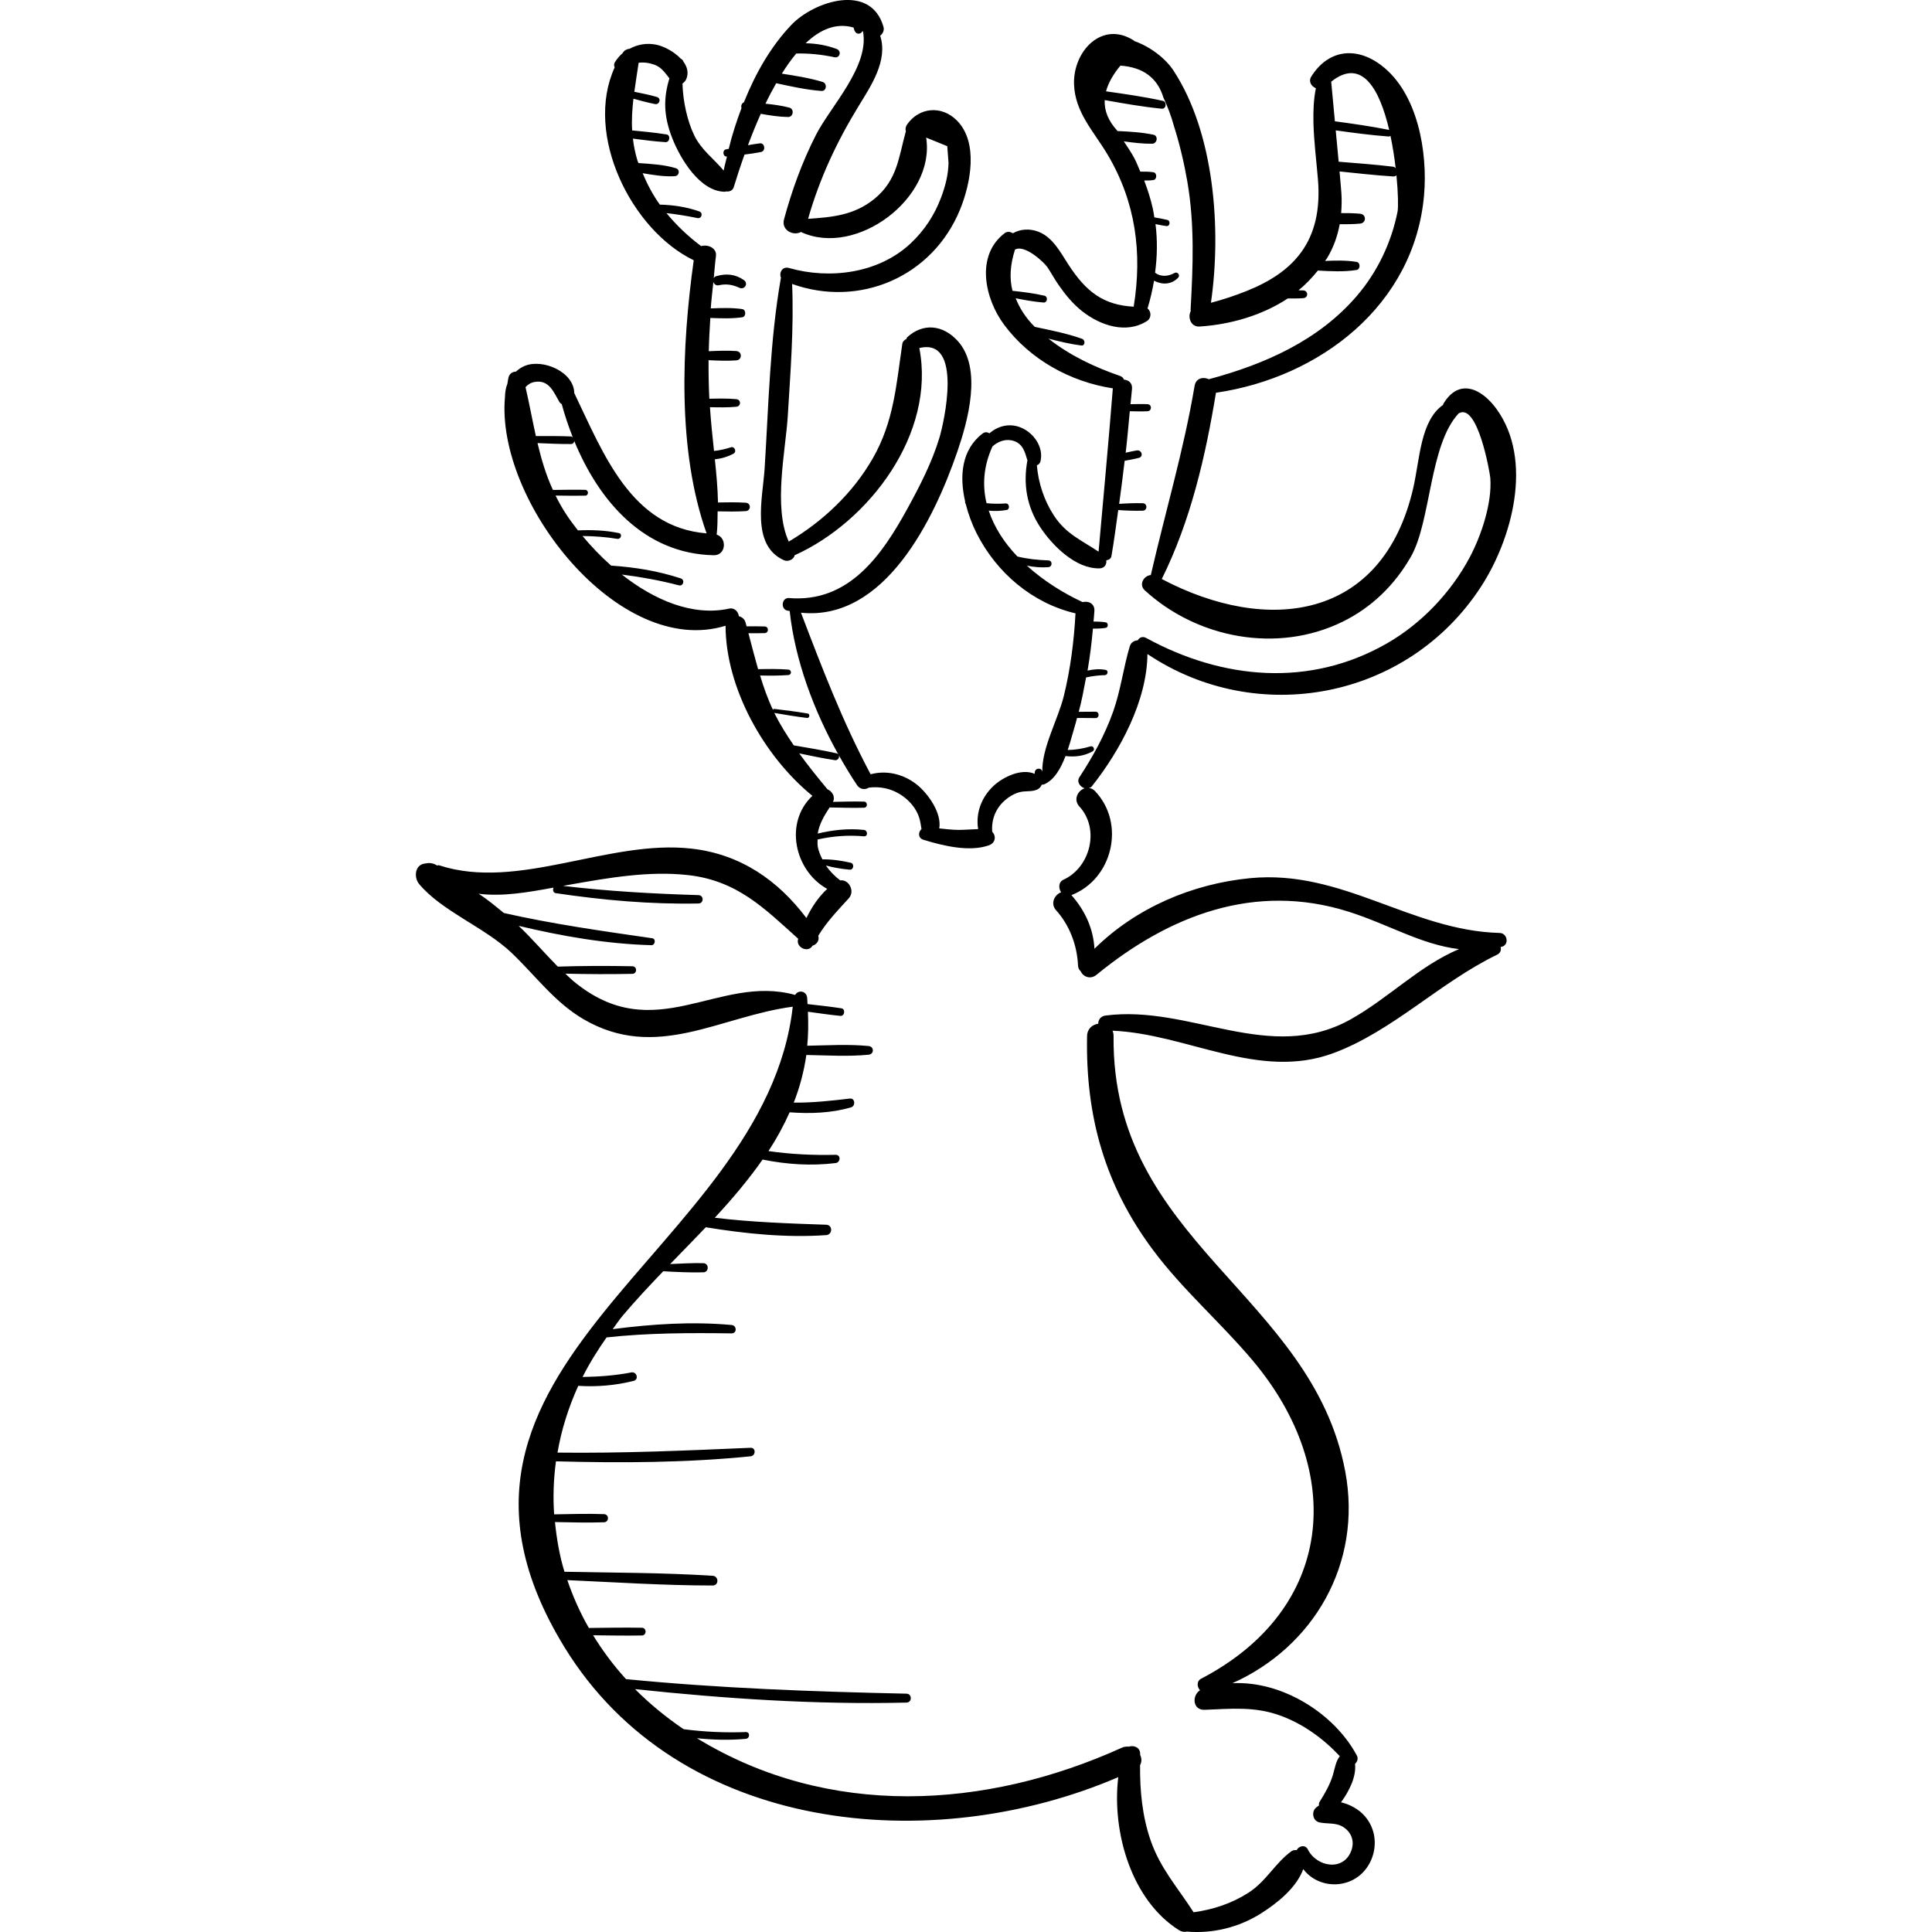
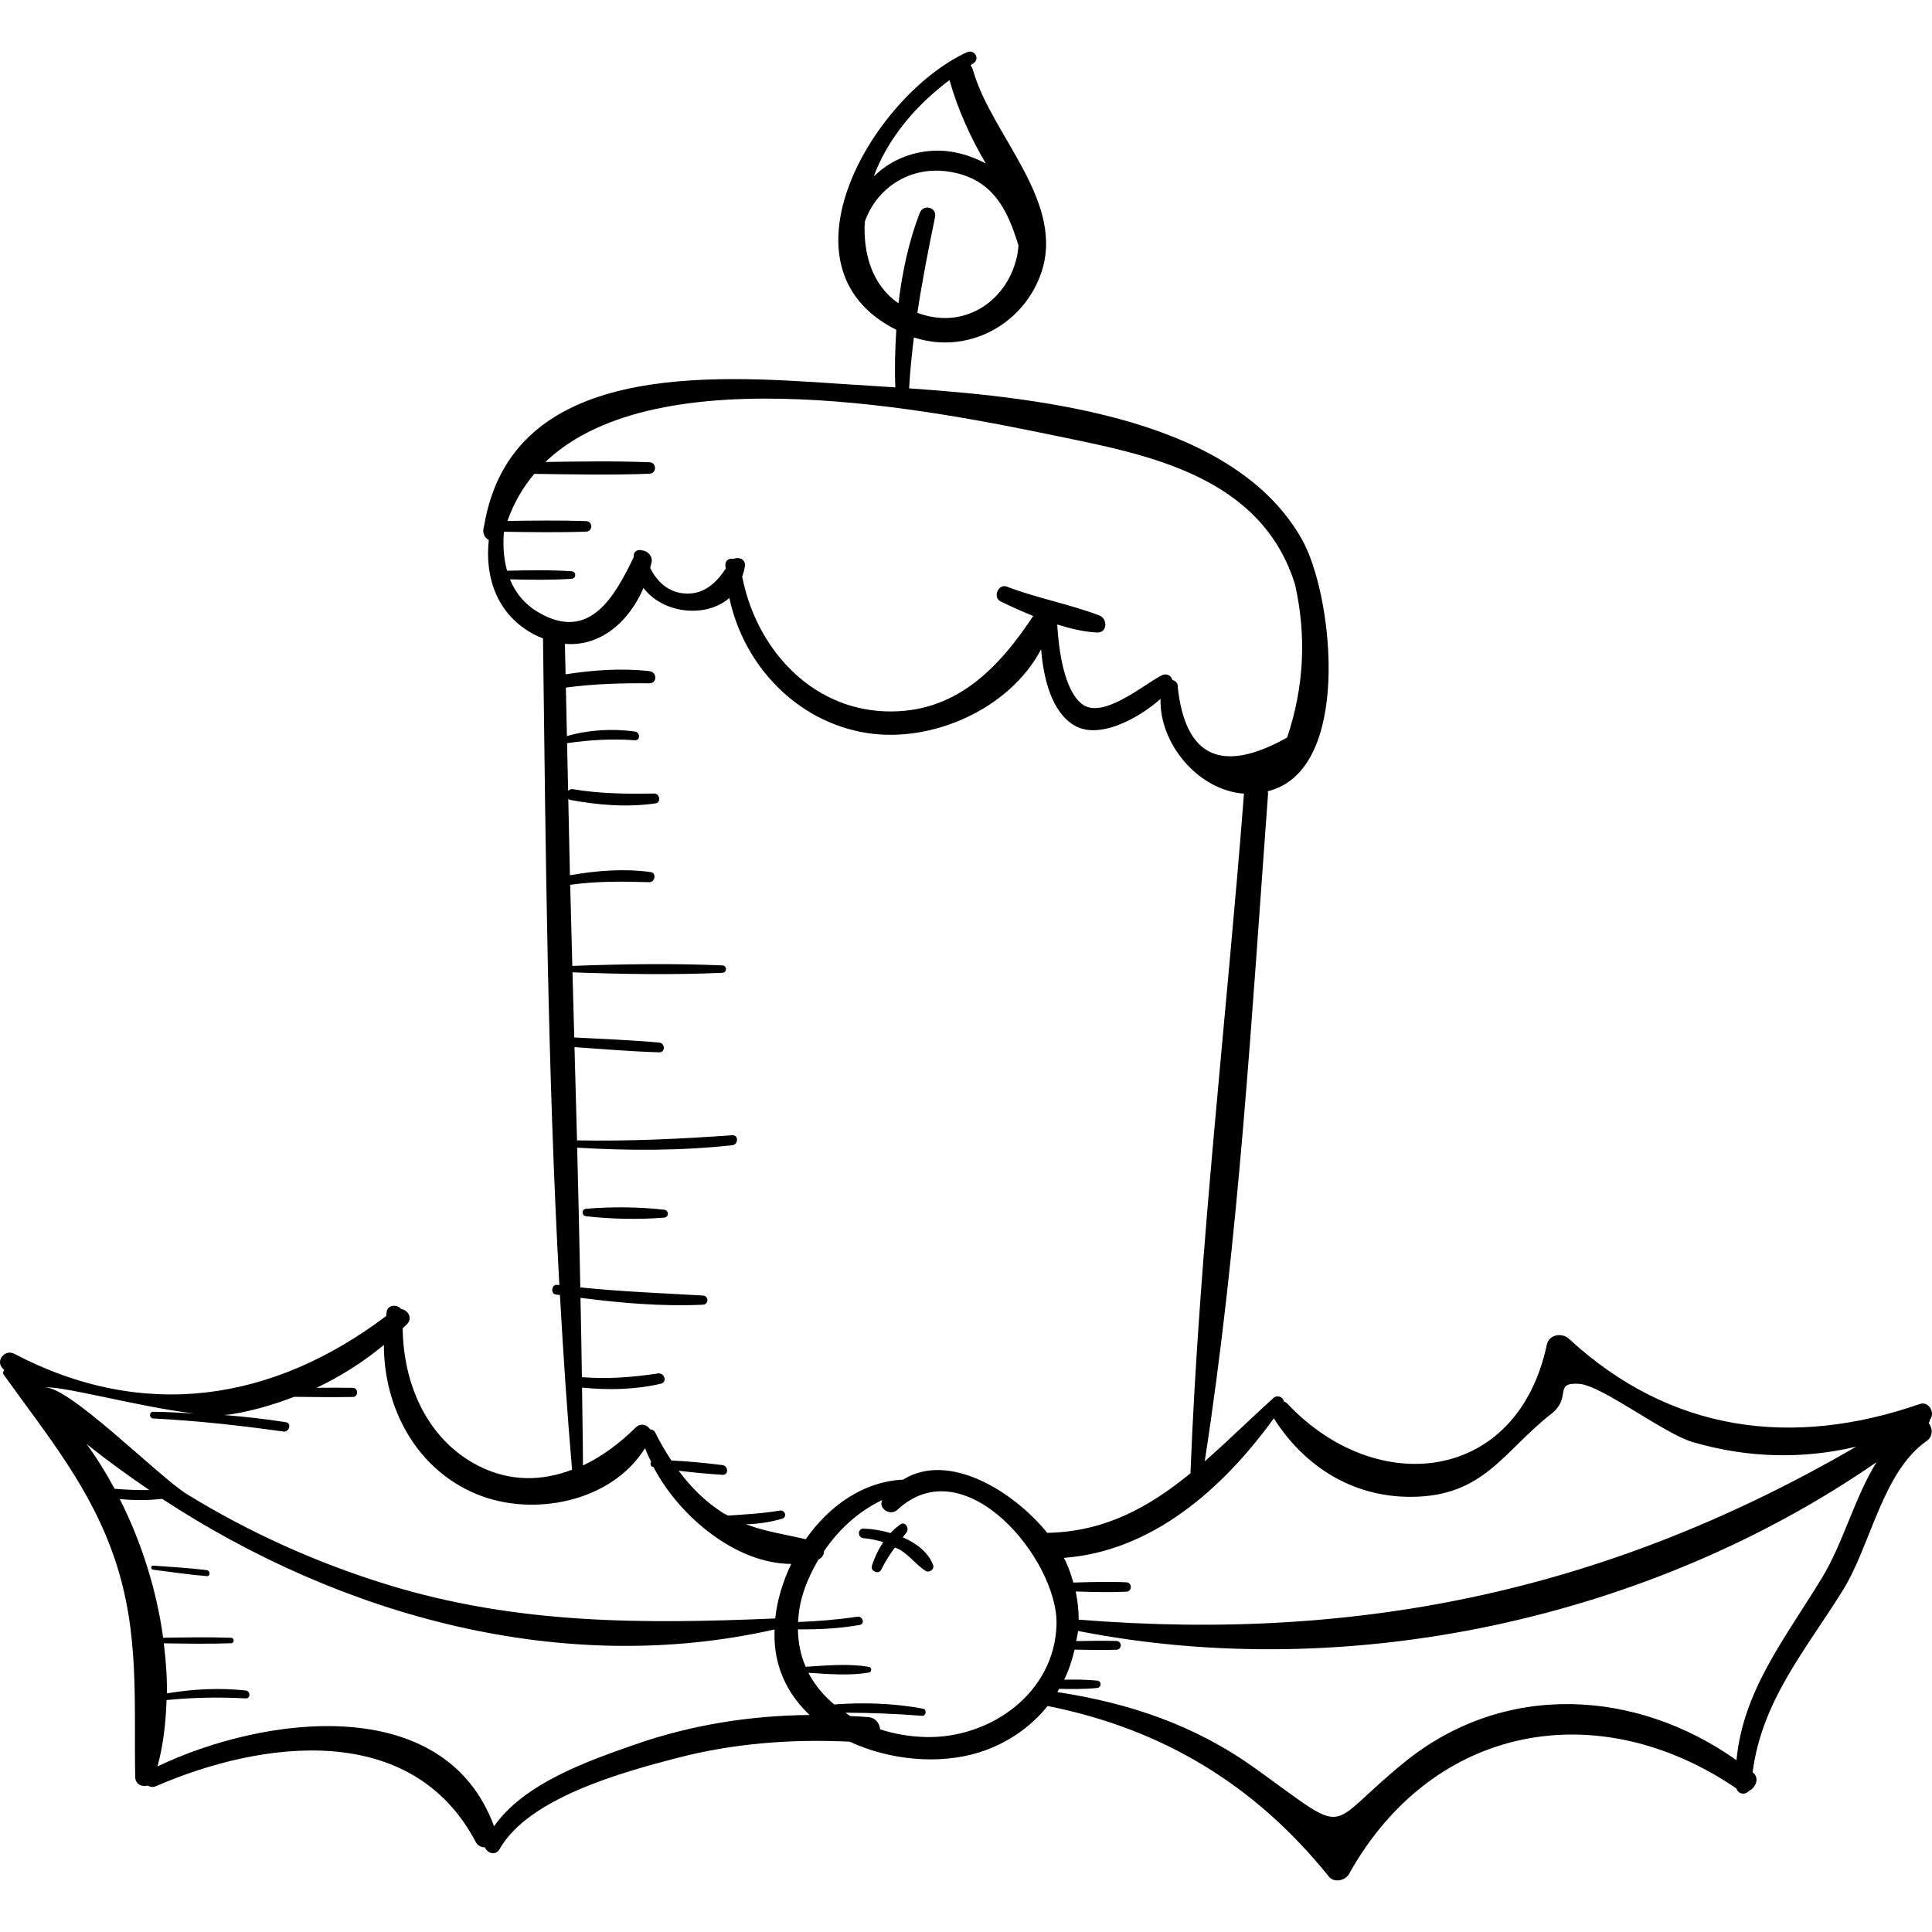
- <svg xmlns="http://www.w3.org/2000/svg" fill="currentColor" version="1.1" id="Capa_1" viewBox="0 0 275.152 275.152" xml:space="preserve">
+ <svg xmlns="http://www.w3.org/2000/svg" fill="currentColor" version="1.1" id="Capa_1" viewBox="0 0 269.143 269.143" xml:space="preserve">
  <g>
-     <path d="M213.586,132.87c-12.644-0.331-22.392-9.074-35.525-7.805c-8.267,0.799-16.289,4.231-22.189,10.053   c-0.165-2.834-1.302-5.388-3.282-7.637c5.881-2.274,7.757-10.218,3.348-14.829c-0.266-0.279-0.56-0.391-0.852-0.434   c0.131-0.057,0.275-0.058,0.383-0.194c4.028-5.064,7.885-12.173,7.947-18.878c15.6,10.475,37.079,6.483,47.524-9.617   c4.408-6.795,7.457-17.966,2.217-25.247c-2.148-2.985-5.38-4.46-7.575-0.804c-0.041,0.068-0.049,0.131-0.076,0.197   c-3.228,2.273-3.289,7.705-4.229,11.804c-4.343,18.926-20.797,20.905-35.819,12.983c4.111-8.276,6.231-17.465,7.717-26.529   c14.742-2.139,28.286-12.443,29.641-28.179c0.521-6.05-0.873-14.497-6.101-18.456c-3.664-2.775-7.604-2.162-9.961,1.598   c-0.45,0.718,0.015,1.407,0.65,1.67c-0.331,1.662-0.382,3.28-0.345,4.907c-0.004,0.023,0.003,0.042,0.001,0.066   c0.063,2.552,0.394,5.13,0.635,7.96c0.769,9.01-3.632,13.324-10.129,15.935c0,0-0.007,0-0.01,0c-0.03,0.001-0.04,0.025-0.067,0.03   c-1.579,0.63-3.245,1.189-5.03,1.658c1.513-10.476,0.494-24.215-5.356-33.107c-1.124-1.708-3.316-3.392-5.563-4.168   c-0.026-0.02-0.029-0.057-0.057-0.075c-4.527-2.906-8.681,1.519-8.521,6.235c0.136,4.018,2.831,6.728,4.775,10.004   c4.01,6.759,4.967,13.994,3.72,21.668c-4.312-0.237-6.769-2.104-9.311-6.022c-1.113-1.717-2.202-3.848-4.23-4.646   c-1.288-0.506-2.636-0.385-3.658,0.208c-0.364-0.216-0.801-0.297-1.16-0.024c-4.198,3.184-2.869,9.312-0.103,13.041   c3.68,4.963,9.447,8.15,15.502,9.073c-0.002,0.016-0.011,0.027-0.012,0.042c-0.619,7.743-1.339,15.48-2.028,23.217   c-2.347-1.579-4.626-2.5-6.341-5.116c-1.388-2.117-2.238-4.642-2.446-7.18c0.231-0.098,0.433-0.258,0.508-0.559   c0.516-2.065-1.04-4.203-2.967-4.893c-1.567-0.561-3.136-0.121-4.295,0.892c-0.29-0.172-0.625-0.24-0.985,0.035   c-3.028,2.319-3.298,6.112-2.478,9.666c-0.025,0.122,0.009,0.245,0.082,0.354c0.377,1.493,0.92,2.938,1.555,4.192   c2.853,5.637,7.945,9.958,14.081,11.395c-0.219,3.973-0.712,7.897-1.663,11.77c-0.818,3.329-3.19,7.461-3.061,10.867   c-0.027-0.709-1.007-0.679-1.081,0c-0.012,0.109-0.009,0.143-0.016,0.216c-1.886-0.826-4.528,0.458-5.898,1.76   c-1.696,1.612-2.515,3.851-2.147,6.113c-0.935,0.025-1.876,0.114-2.809,0.112c-0.917-0.002-1.822-0.126-2.729-0.211   c0.386-2.224-1.64-4.994-3.156-6.212c-1.883-1.514-4.329-2.12-6.618-1.498c-4.014-7.532-6.894-15.085-9.918-23.008   c11.894,1.218,18.946-13.255,22.273-22.96c1.454-4.242,3.608-11.824,0.048-15.747c-2.113-2.327-4.956-2.586-7.196-0.523   c-0.076,0.07-0.075,0.169-0.12,0.252c-0.285,0.133-0.523,0.341-0.578,0.712c-0.858,5.792-1.185,10.994-4.181,16.242   c-2.833,4.961-7.093,8.991-11.988,11.895c-2.246-4.909-0.435-13.011-0.139-17.898c0.38-6.264,0.88-12.521,0.618-18.795   c9.573,3.422,19.995-0.976,23.925-10.618c1.471-3.609,2.678-9.525-0.471-12.675c-2.184-2.184-5.367-1.86-7.071,0.565   c-0.239,0.34-0.273,0.682-0.185,0.988c-1.032,3.704-1.2,6.927-4.455,9.6c-2.872,2.357-6.009,2.629-9.472,2.865   c1.65-5.765,4.085-10.977,7.227-16.106c1.728-2.821,4.186-6.45,3.046-9.966c0.371-0.295,0.605-0.789,0.472-1.256   c-1.786-6.309-9.882-3.704-13.141-0.275c-2.939,3.093-5.111,6.929-6.739,11c-0.315,0.132-0.448,0.505-0.347,0.834   c-0.716,1.903-1.347,3.837-1.814,5.795c-0.13,0.026-0.261,0.052-0.391,0.078c-0.567,0.112-0.448,1.086,0.135,1.023   c-0.143,0.668-0.352,1.334-0.465,2c-1.36-1.639-3.198-2.95-4.196-5.019c-0.967-2.004-1.611-4.817-1.672-7.379   c0.235-0.16,0.437-0.384,0.54-0.628c0.373-0.888,0.137-1.74-0.401-2.481c-0.069-0.192-0.197-0.349-0.379-0.426   c-0.94-1.002-2.37-1.745-3.407-1.976c-1.387-0.309-2.737-0.065-3.896,0.564c-0.342,0.032-0.682,0.166-0.949,0.555   c-0.016,0.023-0.026,0.048-0.041,0.071c-0.42,0.368-0.797,0.801-1.104,1.311c-0.152,0.251-0.118,0.494-0.021,0.712   c-4.381,9.584,2.395,23.193,11.261,27.469c-1.72,12.276-2.372,27.06,1.829,38.893C89.877,75.107,85.924,64.58,81.786,55.977   c-0.048-3.03-4.5-4.937-7.07-3.86c-0.48,0.201-0.882,0.487-1.242,0.809c-0.444,0.009-0.89,0.267-1.034,0.762   c-0.09,0.31-0.11,0.651-0.179,0.97c-0.234,0.587-0.333,1.214-0.342,1.85c-1.382,14.841,16.211,37.297,31.415,32.608   c0.018,8.871,5.457,18.595,12.365,24.226c-4.087,3.854-2.51,10.704,2.109,13.253c-1.24,1.145-2.208,2.601-2.958,4.15   c-4.058-5.373-9.365-9.092-16.368-9.886c-11.812-1.34-24.662,6.06-35.945,2.376c-0.118-0.038-0.204,0.024-0.311,0.026   c-0.398-0.284-0.935-0.396-1.402-0.325c-0.123,0.019-0.246,0.037-0.369,0.056c-1.419,0.216-1.504,2.024-0.767,2.905   c3.257,3.901,9.33,6.148,13.175,9.809c3.38,3.219,6.126,7.04,10.221,9.436c10.382,6.075,19.425-0.403,29.818-1.77   c-3.931,35.049-57.175,50.844-32.561,91.138c16.336,26.743,52.426,29.986,78.919,18.587c-0.943,7.92,1.94,17.599,8.67,21.804   c0.365,0.228,0.751,0.269,1.111,0.192c3.686,0.316,7.394-0.6,10.53-2.576c2.311-1.457,5.05-3.635,6.038-6.32   c2.438,3.22,7.843,2.897,9.669-1.298c0.977-2.244,0.553-4.852-1.215-6.577c-0.776-0.757-1.91-1.376-3.08-1.641   c1.179-1.598,2.208-3.688,1.997-5.476c0.316-0.279,0.495-0.745,0.265-1.177c-3.183-5.977-10.633-10.672-17.73-10.309   c11.517-5.141,18.539-16.989,16.074-30.146c-4.732-25.254-33.292-32.75-32.996-62.004c0.003-0.297-0.054-0.555-0.15-0.779   c10.656,0.45,20.828,7.136,31.462,3.193c8.401-3.116,15.172-10.079,23.294-14.01c0.533-0.258,0.613-0.693,0.514-1.106   c0.048-0.011,0.092-0.009,0.141-0.021C214.981,134.58,214.698,132.899,213.586,132.87z M198.767,23.936   c-0.101-0.082-0.197-0.173-0.351-0.192c-2.578-0.319-5.177-0.494-7.766-0.713c-0.133-1.486-0.276-2.976-0.417-4.464   c2.499,0.351,4.997,0.683,7.521,0.873c0.114,0.008,0.2-0.039,0.274-0.099C198.354,20.892,198.599,22.473,198.767,23.936z    M197.845,18.504c-2.566-0.517-5.145-0.88-7.732-1.229c-0.179-1.881-0.357-3.761-0.527-5.643   C194.029,8.085,196.534,12.885,197.845,18.504z M74.844,55.136c0.325-0.37,0.753-0.642,1.291-0.738   c2.068-0.368,2.723,1.467,3.547,2.869c0.082,0.139,0.206,0.209,0.322,0.292c0.426,1.582,0.958,3.166,1.573,4.723   c-0.077-0.053-0.146-0.117-0.262-0.123c-1.664-0.076-3.332-0.053-4.998-0.053C75.817,59.849,75.399,57.545,74.844,55.136z    M113.046,106.151c-0.997-1.455-1.94-2.951-2.749-4.562c-0.009-0.019-0.014-0.037-0.024-0.055c1.558,0.264,3.105,0.527,4.674,0.716   c0.358,0.043,0.444-0.572,0.086-0.634c-1.594-0.272-3.189-0.463-4.795-0.659c-0.088-0.011-0.106,0.08-0.154,0.137   c-0.773-1.619-1.334-3.248-1.835-4.89c1.345,0.028,2.69,0.038,4.023-0.065c0.499-0.039,0.5-0.739,0-0.777   c-1.427-0.11-2.867-0.092-4.307-0.059c-0.482-1.677-0.917-3.395-1.376-5.119c0.772-0.001,1.544,0.013,2.318-0.017   c0.61-0.023,0.611-0.924,0-0.948c-0.862-0.033-1.722-0.02-2.582-0.018c-0.052-0.189-0.096-0.366-0.149-0.556   c-0.147-0.52-0.525-0.765-0.944-0.893c-0.077-0.617-0.63-1.238-1.354-1.08c-5.282,1.155-10.758-1.261-15.315-4.845   c2.733,0.344,5.439,0.833,8.122,1.535c0.641,0.167,0.895-0.783,0.272-0.988c-3.227-1.061-6.549-1.595-9.921-1.821   c-1.507-1.33-2.867-2.768-4.073-4.215c1.652,0.02,3.297,0.129,4.946,0.404c0.532,0.089,0.771-0.71,0.227-0.823   c-1.941-0.403-3.875-0.468-5.827-0.383c-0.6-0.762-1.166-1.522-1.655-2.265c-0.594-0.901-1.086-1.797-1.534-2.693   c1.404,0.016,2.808,0.042,4.211,0.015c0.537-0.011,0.537-0.824,0-0.834c-1.529-0.03-3.059-0.001-4.588,0.016   c-1.015-2.208-1.656-4.418-2.19-6.67c1.586,0.063,3.173,0.146,4.76,0.135c0.293-0.002,0.434-0.197,0.48-0.414   c3.52,8.556,9.96,16.046,19.848,16.249c1.79,0.037,1.919-2.483,0.427-2.938c0.128-1.097,0.122-2.205,0.135-3.311   c1.338,0.031,2.677,0.05,4.009-0.034c0.768-0.048,0.769-1.147,0-1.195c-1.315-0.083-2.637-0.065-3.957-0.035   c-0.041-2.043-0.232-4.096-0.447-6.147c0.905-0.094,1.784-0.341,2.663-0.811c0.488-0.261,0.155-1.076-0.38-0.901   c-0.814,0.266-1.603,0.437-2.402,0.521c-0.228-2.086-0.44-4.165-0.578-6.234c1.256,0.031,2.517,0.054,3.756-0.061   c0.694-0.065,0.696-1.016,0-1.081c-1.268-0.118-2.559-0.091-3.844-0.059c-0.09-1.835-0.12-3.665-0.111-5.492   c1.321,0.061,2.649,0.122,3.955,0.026c0.853-0.063,0.854-1.265,0-1.327c-1.296-0.095-2.613-0.036-3.923,0.024   c0.027-1.581,0.127-3.158,0.218-4.736c1.517,0.051,3.038,0.117,4.54-0.097c0.579-0.082,0.58-1.088,0-1.17   c-1.48-0.21-2.981-0.15-4.477-0.099c0.087-1.251,0.249-2.501,0.372-3.751c0.102,0.299,0.382,0.545,0.785,0.456   c1.068-0.233,1.935-0.085,2.922,0.363c0.741,0.337,1.321-0.626,0.641-1.097c-1.229-0.85-2.503-0.969-3.922-0.564   c-0.188,0.053-0.297,0.168-0.373,0.296c0.108-1.05,0.172-2.102,0.313-3.152c0.154-1.152-1.154-1.699-2.107-1.42   c-1.86-1.381-3.506-2.961-4.942-4.7c1.474,0.17,2.939,0.403,4.403,0.707c0.623,0.129,0.861-0.741,0.262-0.951   c-1.837-0.644-3.698-0.915-5.604-0.963c-0.991-1.371-1.784-2.882-2.453-4.474c1.523,0.26,3.084,0.513,4.581,0.425   c0.644-0.038,0.794-0.939,0.154-1.136c-1.691-0.519-3.542-0.604-5.329-0.736c-0.037-0.112-0.097-0.208-0.132-0.321   c-0.337-1.093-0.536-2.137-0.661-3.158c1.542,0.204,3.084,0.397,4.637,0.503c0.62,0.041,0.775-1,0.149-1.099   c-1.623-0.257-3.256-0.419-4.89-0.572c-0.09-1.526,0.007-3.01,0.182-4.514c1.018,0.288,2.041,0.554,3.073,0.759   c0.653,0.131,0.926-0.81,0.277-1.005c-1.052-0.318-2.142-0.511-3.223-0.742c0.182-1.338,0.402-2.697,0.614-4.135   c0.752-0.089,1.544,0.018,2.254,0.281c1.062,0.395,1.519,1.2,2.129,1.938c-0.851,2.805-0.869,5.323,0.436,8.602   c1.154,2.9,3.907,7.5,7.438,7.551c0.071,0.001,0.12-0.038,0.185-0.049c0.438,0.076,0.948-0.103,1.098-0.593   c0.362-1.176,0.879-2.805,1.538-4.655c0.793-0.097,1.583-0.209,2.365-0.368c0.68-0.139,0.54-1.307-0.166-1.23   c-0.573,0.063-1.139,0.167-1.707,0.265c0.533-1.428,1.145-2.949,1.824-4.47c1.29,0.228,2.586,0.432,3.879,0.456   c0.768,0.015,0.929-1.147,0.181-1.341c-1.101-0.286-2.244-0.438-3.392-0.557c0.477-0.998,0.994-1.968,1.529-2.916   c2.131,0.463,4.271,0.937,6.437,1.102c0.756,0.057,0.859-1.079,0.174-1.285c-1.885-0.566-3.85-0.877-5.809-1.178   c0.647-1.039,1.333-2.001,2.05-2.868c1.835-0.043,3.628,0.143,5.45,0.53c0.774,0.165,1.045-0.893,0.322-1.17   c-1.452-0.557-2.928-0.786-4.431-0.823c2.045-1.951,4.333-2.958,6.824-2.236c0.042,0.184,0.092,0.373,0.231,0.6   c0.272,0.443,0.867,0.305,1.035-0.087c0.026,0.014,0.053,0.032,0.079,0.046c0.94,4.983-4.634,10.673-6.714,14.76   c-1.954,3.839-3.407,7.842-4.534,11.996c-0.421,1.553,1.332,2.405,2.41,1.801c7.851,3.669,19.195-4.821,17.831-13.444   c1.003,0.408,2.005,0.815,3.008,1.223c0.06,0.789,0.119,1.577,0.179,2.366c-0.037,1.749-0.458,3.341-1.061,4.95   c-0.937,2.502-2.399,4.726-4.365,6.558c-4.558,4.248-11.463,5.129-17.29,3.477c-0.977-0.277-1.454,0.69-1.141,1.4   c-0.003,0.014-0.018,0.016-0.02,0.031c-1.568,8.923-1.74,18.08-2.313,27.109c-0.267,4.209-2.016,10.939,2.754,13.08   c0.595,0.267,1.416-0.122,1.519-0.71c10.643-4.789,20.122-17.369,17.759-29.51c6.302-1.539,3.479,10.717,2.876,12.721   c-1.068,3.548-2.776,6.872-4.551,10.11c-3.628,6.618-8.316,13.481-16.893,12.773c-1.027-0.084-1.231,1.551-0.242,1.788   c0.118,0.028,0.228,0.029,0.345,0.054c0.758,6.99,3.421,14.17,6.948,20.461c-0.059-0.08-0.129-0.156-0.262-0.186   C117.136,106.833,115.085,106.508,113.046,106.151z M192.386,145.159c-11.528,6.471-22.905-2.122-34.979-0.52   c-0.669,0.089-1.005,0.64-0.997,1.158c-0.822,0.124-1.571,0.695-1.592,1.769c-0.225,11.462,2.551,21.308,9.446,30.53   c4.215,5.637,9.594,10.266,14.115,15.633c13.374,15.876,11.648,35.454-7.3,45.339c-0.697,0.364-0.606,1.17-0.178,1.656   c-1.174,0.752-1.053,2.849,0.651,2.785c3.812-0.142,7.121-0.515,10.808,0.829c3.224,1.175,6.11,3.266,8.453,5.775   c-0.601,0.791-0.681,1.671-0.983,2.67c-0.418,1.387-1.143,2.634-1.908,3.853c-0.107,0.171-0.072,0.337-0.084,0.507   c-0.161,0.11-0.328,0.208-0.473,0.353c-0.622,0.626-0.375,1.844,0.54,2.044c1.166,0.256,2.362-0.013,3.416,0.672   c1.14,0.74,1.606,1.978,1.154,3.283c-1.067,3.083-4.952,2.427-6.217-0.105c-0.369-0.737-1.293-0.495-1.595,0.103   c-0.271-0.027-0.54,0.009-0.762,0.171c-2.301,1.678-3.577,4.272-6.066,5.875c-2.412,1.553-5.049,2.417-7.847,2.802   c-2.208-3.449-4.75-6.247-6.126-10.254c-1.197-3.487-1.524-7.061-1.495-10.699c0.256-0.456,0.238-0.984,0.011-1.463   c0.001-0.035-0.001-0.069,0.001-0.104c0.034-0.956-0.896-1.309-1.625-1.064c-0.312-0.029-0.637-0.007-0.978,0.147   c-19.426,8.805-41.786,10.1-60.52-1.35c2.307,0.239,4.624,0.304,6.961,0.089c0.609-0.056,0.631-0.991,0-0.967   c-2.974,0.114-5.914-0.027-8.851-0.406c-2.56-1.731-4.871-3.646-6.926-5.708c12.841,1.364,25.744,2.225,38.661,1.919   c0.817-0.02,0.819-1.253,0-1.271c-13.359-0.289-26.647-0.768-39.945-2.072c-1.795-1.968-3.345-4.064-4.688-6.244   c2.315,0.028,4.63,0.069,6.944,0.028c0.708-0.012,0.709-1.087,0-1.1c-2.514-0.044-5.031,0.001-7.546,0.031   c-1.261-2.192-2.268-4.477-3.066-6.815c6.892,0.309,13.809,0.766,20.703,0.767c0.898,0,0.882-1.327,0-1.384   c-7.015-0.451-14.084-0.43-21.115-0.575c-0.704-2.311-1.108-4.684-1.349-7.076c2.329,0.041,4.664,0.112,6.989,0.028   c0.744-0.027,0.745-1.13,0-1.156c-2.365-0.086-4.74-0.012-7.108,0.03c-0.176-2.502-0.083-5.028,0.259-7.552   c9.245,0.247,18.504,0.213,27.712-0.715c0.761-0.077,0.793-1.247,0-1.214c-9.172,0.395-18.314,0.8-27.492,0.686   c0.545-3.202,1.542-6.388,2.956-9.508c2.651,0.168,5.279-0.055,7.884-0.704c0.789-0.196,0.45-1.358-0.333-1.206   c-2.31,0.447-4.611,0.609-6.932,0.647c0.95-1.916,2.122-3.788,3.411-5.633c5.937-0.651,11.846-0.653,17.813-0.576   c0.78,0.01,0.753-1.126,0-1.194c-5.661-0.516-11.315-0.136-16.938,0.591c0.481-0.641,0.898-1.297,1.429-1.925   c1.84-2.179,3.794-4.264,5.768-6.318c1.9,0.105,3.805,0.199,5.703,0.154c0.842-0.02,0.843-1.288,0-1.308   c-1.569-0.038-3.142,0.063-4.715,0.126c1.703-1.756,3.407-3.491,5.07-5.237c5.662,0.917,11.411,1.515,17.143,1.117   c0.943-0.066,0.96-1.446,0-1.479c-5.323-0.183-10.587-0.355-15.862-0.996c2.49-2.672,4.796-5.408,6.809-8.284   c3.442,0.689,6.899,0.927,10.398,0.498c0.728-0.089,0.777-1.195,0-1.176c-3.211,0.078-6.387-0.078-9.56-0.53   c1.157-1.765,2.162-3.604,3.016-5.522c2.936,0.213,5.925,0.12,8.754-0.711c0.657-0.193,0.568-1.334-0.169-1.248   c-2.697,0.317-5.319,0.608-7.998,0.577c0.836-2.136,1.446-4.389,1.793-6.783c2.941,0.046,5.961,0.252,8.877-0.041   c0.791-0.079,0.793-1.153,0-1.232c-2.875-0.289-5.851-0.094-8.753-0.044c0.156-1.548,0.172-3.172,0.098-4.844   c1.54,0.212,3.079,0.438,4.626,0.593c0.61,0.061,0.76-0.987,0.146-1.08c-1.604-0.245-3.218-0.417-4.83-0.602   c-0.024-0.305-0.013-0.591-0.048-0.901c-0.114-1.027-1.297-1.144-1.712-0.4c-10.98-3.059-20,7.664-31.594-1.981   c-0.396-0.329-0.756-0.699-1.132-1.051c3.182,0.08,6.368,0.091,9.547,0.027c0.695-0.014,0.696-1.067,0-1.081   c-3.538-0.072-7.087-0.062-10.626,0.051c-1.879-1.906-3.632-3.96-5.571-5.805c6.205,1.482,12.501,2.576,18.889,2.753   c0.552,0.015,0.704-0.905,0.134-0.987c-7.097-1.027-14.147-2.015-21.133-3.598c-0.891-0.726-1.773-1.465-2.706-2.136   c-0.284-0.219-0.597-0.396-0.89-0.602c3.44,0.416,6.871-0.177,10.671-0.875c-0.132,0.311-0.068,0.732,0.321,0.789   c6.756,1.004,13.498,1.605,20.334,1.473c0.769-0.015,0.769-1.172,0-1.194c-6.452-0.191-12.891-0.555-19.301-1.314   c0.32-0.059,0.62-0.114,0.947-0.172c5.47-0.972,11.265-1.988,16.838-1.368c7.003,0.78,10.85,4.696,15.708,9.071   c-0.004,0.015-0.011,0.029-0.016,0.044c-0.351,1.196,1.439,2.025,2.052,0.945c0.596-0.183,1.033-0.757,0.82-1.412   c1.2-1.991,2.727-3.56,4.34-5.331c0.943-1.036,0.012-2.739-1.215-2.561c-0.774-0.586-1.481-1.309-2.039-2.117   c1.113,0.301,2.262,0.495,3.401,0.592c0.565,0.048,0.682-0.861,0.134-0.987c-1.285-0.295-2.685-0.507-4.029-0.482   c-0.288-0.559-0.529-1.135-0.647-1.738c-0.076-0.389-0.041-0.733-0.04-1.091c2.184-0.492,4.355-0.649,6.601-0.454   c0.587,0.051,0.574-0.849,0-0.91c-2.239-0.238-4.417,0.002-6.582,0.517c0.214-1.346,0.904-2.52,1.69-3.719   c1.631,0.034,3.263,0.084,4.893,0.041c0.561-0.015,0.562-0.857,0-0.872c-1.469-0.039-2.941,0.008-4.412,0.037   c0.367-0.72-0.104-1.5-0.785-1.791c-1.396-1.685-2.756-3.364-4.02-5.111c1.683,0.349,3.368,0.701,5.064,0.962   c0.437,0.067,0.688-0.361,0.59-0.675c0.82,1.457,1.672,2.881,2.574,4.226c0.443,0.661,1.174,0.682,1.684,0.365   c2.067-0.263,4.061,0.376,5.598,1.835c0.702,0.667,1.278,1.511,1.574,2.439c0.178,0.557,0.239,1.096,0.329,1.631   c-0.485,0.419-0.525,1.276,0.29,1.525c2.743,0.835,6.524,1.777,9.317,0.778c0.971-0.347,1.034-1.362,0.466-1.922   c-0.14-1.719,0.48-3.317,1.791-4.469c0.597-0.524,1.324-0.965,2.094-1.17c0.837-0.224,1.652-0.026,2.462-0.349   c0.329-0.131,0.588-0.41,0.707-0.725c0.108,0.006,0.218,0.005,0.322-0.038c1.444-0.604,2.381-2.247,3.066-4.038   c1.329,0.163,2.619,0.015,3.861-0.666c0.385-0.211,0.124-0.836-0.299-0.711c-1.118,0.331-2.161,0.499-3.252,0.517   c0.455-1.357,0.792-2.72,1.103-3.723c0.086-0.278,0.146-0.562,0.228-0.84c0.876,0.006,1.752,0.012,2.628,0.018   c0.586,0.005,0.587-0.914,0-0.91c-0.797,0.006-1.594,0.011-2.391,0.017c0.446-1.615,0.733-3.257,1.046-4.894   c0.873-0.196,1.747-0.304,2.689-0.33c0.409-0.011,0.538-0.665,0.101-0.745c-0.894-0.164-1.746-0.095-2.582,0.102   c0.346-1.981,0.589-3.978,0.769-5.986c0.61,0.013,1.218-0.006,1.823-0.103c0.389-0.062,0.389-0.724,0-0.786   c-0.578-0.093-1.159-0.117-1.741-0.108c0.037-0.521,0.105-1.036,0.127-1.558c0.044-1.031-0.896-1.425-1.67-1.213   c-2.766-1.276-5.572-3.048-7.948-5.189c0.997,0.193,2.011,0.291,3.049,0.211c0.615-0.047,0.629-0.946,0-0.967   c-1.526-0.052-2.971-0.204-4.396-0.554c-1.855-1.941-3.294-4.145-4.085-6.528c0.831,0.077,1.673,0.06,2.545-0.096   c0.523-0.094,0.406-0.967-0.126-0.931c-0.941,0.063-1.841,0.057-2.731-0.037c-0.605-2.53-0.453-5.246,0.845-8.084   c0.825-0.738,1.934-1.147,3.046-0.778c1.301,0.432,1.586,1.62,1.931,2.762c-0.625,3.352-0.107,6.594,1.827,9.52   c1.747,2.643,5.059,5.957,8.462,5.862c0.715-0.02,1.019-0.592,0.945-1.148c0.344-0.047,0.664-0.207,0.735-0.613   c0.382-2.18,0.651-4.362,0.966-6.543c1.163,0.083,2.334,0.123,3.497,0.09c0.683-0.019,0.684-1.042,0-1.062   c-1.12-0.032-2.247,0.012-3.366,0.087c0.287-2.039,0.535-4.084,0.782-6.128c0.68-0.13,1.363-0.246,2.032-0.421   c0.701-0.183,0.39-1.166-0.292-1.061c-0.536,0.083-1.063,0.215-1.593,0.33c0.229-1.962,0.4-3.936,0.584-5.907   c0.842,0.012,1.683,0.042,2.526,0c0.646-0.033,0.647-0.973,0-1.005c-0.809-0.041-1.618-0.011-2.426,0   c0.066-0.737,0.161-1.467,0.218-2.205c0.063-0.823-0.507-1.241-1.14-1.291c-0.107-0.23-0.276-0.428-0.541-0.519   c-3.66-1.264-7.179-2.926-10.22-5.325c1.547,0.406,3.102,0.777,4.669,0.981c0.572,0.074,0.606-0.778,0.128-0.95   c-2.164-0.776-4.481-1.22-6.751-1.706c-1.326-1.325-2.154-2.673-2.711-4.069c1.313,0.262,2.634,0.497,3.967,0.606   c0.555,0.045,0.668-0.844,0.131-0.969c-1.492-0.347-3.03-0.539-4.555-0.7c-0.457-1.79-0.331-3.706,0.355-5.865   c1.346-0.798,4.146,1.789,4.626,2.514c0.552,0.834,1.024,1.716,1.599,2.538c0.957,1.369,2.014,2.67,3.331,3.71   c2.59,2.045,6.281,3.296,9.24,1.408c0.667-0.426,0.628-1.376,0.079-1.789c0.404-1.315,0.701-2.635,0.932-3.959   c1.101,0.597,2.459,0.597,3.433-0.427c0.334-0.351-0.088-0.907-0.517-0.67c-0.931,0.514-1.979,0.574-2.772-0.038   c0.306-2.288,0.357-4.592,0.061-6.924c0.523,0.092,1.039,0.222,1.568,0.281c0.503,0.055,0.599-0.759,0.118-0.875   c-0.613-0.149-1.231-0.26-1.851-0.361c-0.069-0.411-0.12-0.82-0.212-1.233c-0.304-1.363-0.732-2.702-1.232-4.016   c0.433-0.005,0.865-0.005,1.299-0.067c0.552-0.077,0.553-1.037,0-1.115c-0.622-0.088-1.239-0.1-1.857-0.086   c-0.272-0.626-0.511-1.268-0.823-1.871c-0.449-0.851-1.002-1.637-1.523-2.443c1.351,0.196,2.706,0.354,4.038,0.34   c0.716-0.007,0.916-1.129,0.174-1.285c-1.661-0.349-3.397-0.443-5.126-0.522c-0.025-0.034-0.042-0.073-0.067-0.107   c-1.232-1.353-1.809-2.787-1.743-4.301c2.704,0.477,5.394,0.961,8.131,1.228c0.638,0.063,0.772-0.979,0.151-1.117   c-2.676-0.598-5.378-0.97-8.09-1.359c0.315-1.174,0.996-2.394,2.048-3.66c3.211,0.227,5.263,1.724,6.119,4.534   c0.622,1.324,1.127,2.693,1.515,4.105c0.807,2.545,1.433,5.199,1.889,7.828c1.065,6.138,0.812,12.144,0.472,18.316   c-0.003,0.062,0.022,0.111,0.027,0.169c-0.474,0.879,0.006,2.283,1.23,2.206c4.374-0.278,8.889-1.559,12.584-3.998   c0.745-0.007,1.492,0.02,2.232-0.045c0.706-0.062,0.708-1.037,0-1.099c-0.234-0.021-0.471-0.001-0.705-0.015   c1.022-0.826,1.925-1.786,2.759-2.816c1.845,0.106,3.722,0.206,5.508-0.082c0.57-0.092,0.571-1.06,0-1.152   c-1.458-0.235-2.977-0.207-4.49-0.133c0.087-0.135,0.202-0.245,0.285-0.383c0.933-1.546,1.498-3.167,1.806-4.847   c0.975,0.011,1.949,0.001,2.913-0.09c0.901-0.085,0.903-1.317,0-1.403c-0.896-0.084-1.802-0.1-2.708-0.093   c0.077-0.948,0.102-1.908,0.033-2.893c-0.071-1.01-0.177-2.026-0.262-3.038c2.546,0.258,5.093,0.556,7.646,0.713   c0.207,0.013,0.351-0.061,0.46-0.162c0.246,2.543,0.273,4.58,0.159,5.162c-0.862,4.377-2.868,8.585-5.77,11.979   c-5.454,6.38-13.149,9.77-21.096,11.897c-0.823-0.37-1.855-0.164-2.045,0.967c-1.537,9.128-4.164,17.927-6.231,26.924   c-0.991,0.088-1.764,1.345-0.859,2.176c7.465,6.852,18.868,9.016,28.136,4.491c4.178-2.04,7.458-5.254,9.756-9.266   c2.891-5.046,2.605-15.917,6.808-20.421c2.705-1.613,4.45,8.453,4.507,9.192c0.275,3.56-1.276,8.184-2.919,11.284   c-2.657,5.011-6.882,9.457-11.799,12.278c-10.99,6.304-23.409,5.174-34.287-0.772c-0.532-0.29-0.994-0.054-1.205,0.335   c-0.485,0.033-0.958,0.263-1.136,0.857c-0.917,3.069-1.284,6.243-2.364,9.289c-1.182,3.33-2.873,6.395-4.803,9.343   c-0.437,0.668,0.099,1.384,0.736,1.587c-0.967,0.318-1.651,1.607-0.738,2.597c2.932,3.178,1.567,8.656-2.262,10.414   c-0.743,0.341-0.734,1.214-0.345,1.797c-0.924,0.332-1.587,1.594-0.712,2.563c1.915,2.123,2.991,4.987,3.117,7.839   c0.018,0.393,0.172,0.669,0.388,0.85c0.33,0.772,1.367,1.219,2.248,0.498c10.323-8.446,22.528-13.202,35.874-8.995   c5.665,1.786,10.362,4.7,15.748,5.337C202.182,137.528,197.775,142.134,192.386,145.159z" />
+     <path d="M268.86,197.759c0.763-0.861-0.125-2.615-1.402-2.172c-17.769,6.158-34.764,3.962-48.893-9.088   c-0.958-0.885-2.777-0.606-3.078,0.813c-4.085,19.282-23.681,21.447-36.126,8.251c-0.154-0.163-0.326-0.259-0.504-0.323   c-0.072-0.588-0.893-0.987-1.425-0.509c-3.269,2.936-6.378,6.022-9.605,8.844c4.752-30.682,6.54-62.06,8.823-92.987   c0.01-0.135-0.03-0.237-0.046-0.355c0.495-0.135,0.991-0.294,1.486-0.513c10.101-4.455,7.466-27.167,3.28-34.581   c-9.377-16.61-35.259-19.682-54.723-21.039c0.133-2.406,0.377-4.759,0.668-7.096c7.207,2.388,14.937-1.495,17.609-8.636   c3.775-10.086-6.784-19.423-9.373-28.582c-0.078-0.276-0.201-0.502-0.353-0.682c0.137-0.088,0.261-0.192,0.399-0.278   c0.993-0.623,0.13-2.023-0.904-1.547c-12.924,5.945-27.28,29.938-9.829,38.666c-0.172,2.708-0.248,5.407-0.135,8.02   c-2.754-0.182-5.361-0.336-7.744-0.498c-18.02-1.223-45.677-3.175-49.535,19.741c-0.008,0.051-0.035,0.091-0.033,0.143   c-0.02,0.12-0.059,0.219-0.078,0.341c-0.108,0.717,0.26,1.261,0.756,1.545c-0.583,5.243,1.177,10.511,6.435,13.211   c0.375,0.193,0.745,0.34,1.114,0.487c0.378,29.964,0.636,60.102,2.277,90.088c-0.105-0.013-0.21-0.02-0.315-0.034   c-0.759-0.1-0.948,1.238-0.182,1.348c0.193,0.028,0.387,0.05,0.58,0.077c0.456,8.123,0.993,16.238,1.689,24.331   c-4.105,1.561-8.578,1.737-13.059-0.55c-7.181-3.665-10.467-11.469-10.533-19.165c0.178-0.17,0.365-0.322,0.542-0.495   c0.923-0.901,0.2-2.026-0.769-2.188c-0.523-0.647-1.812-0.64-2.003,0.356c-0.04,0.207-0.036,0.419-0.07,0.627   c-15.787,11.913-33.77,14.717-51.817,5.262c-1.302-0.682-2.671,0.973-1.594,2.067c0.065,0.066,0.137,0.128,0.202,0.194   c-0.157,0.185-0.228,0.438-0.065,0.666c6.073,8.485,12.185,15.797,15.539,25.9c3.398,10.239,2.575,19.669,2.768,30.131   c0.019,1.031,0.951,1.417,1.729,1.19c0.327,0.196,0.734,0.274,1.167,0.087c14.914-6.458,35.661-9.094,44.54,7.769   c0.287,0.545,0.785,0.759,1.294,0.76c0.304,0.818,1.482,1.218,2.038,0.233c4.046-7.165,17.268-10.754,24.697-12.685   c7.926-2.061,15.942-2.659,24.066-2.275c5.656,2.631,12.572,3.205,18.028,1.494c3.932-1.233,7.186-3.536,9.555-6.465   c16.048,3.208,28.91,10.998,39.179,23.774c0.722,0.898,2.282,0.558,2.794-0.36c11.669-20.907,34.709-25.051,53.975-11.926   c0.249,0.826,1.236,0.949,1.725,0.351c0.944-0.425,1.554-1.78,0.585-2.565c-0.017-0.014-0.035-0.025-0.052-0.039   c1.276-9.932,7.359-16.997,12.55-25.322c3.925-6.293,5.508-16.499,11.689-20.828c0.945-0.662,0.849-1.809,0.284-2.492   C268.779,198.096,268.849,197.932,268.86,197.759z M177.454,197.586c4.247,6.692,10.974,10.998,19.201,10.935   c10.08-0.077,12.716-6.287,19.476-11.581c2.885-2.259,0.212-4.401,3.853-4.161c3.143,0.207,11.819,6.938,15.802,8.105   c7.726,2.264,15.369,2.403,22.8,0.65c-33.926,19.677-68.446,27.3-108.318,24.096c0.001-1.299-0.139-2.612-0.415-3.922   c2.349,0.069,4.702,0.137,7.044,0.031c0.846-0.038,0.847-1.277,0-1.315c-2.451-0.112-4.915-0.032-7.373,0.039   c-0.28-0.991-0.614-1.98-1.066-2.954c-0.074-0.159-0.174-0.323-0.256-0.484C160.54,216.099,170.378,207.365,177.454,197.586z    M122.848,21.995c2.27-4.406,5.56-7.918,9.42-10.842c1.202,4.206,2.898,7.921,5.069,11.63c-2.258-1.215-4.77-1.889-7.209-1.788   c-3.391,0.14-6.288,1.508-8.401,3.583C122.051,23.681,122.426,22.814,122.848,21.995z M120.466,30.915   c1.555-4.533,6.063-7.773,11.487-7.037c6.297,0.854,8.398,5.286,9.928,10.331c-0.038,0.566-0.12,1.148-0.264,1.755   c-1.292,5.443-6.289,9.368-12.174,8.1c-0.586-0.126-1.127-0.293-1.649-0.477c0.673-4.427,1.529-8.816,2.46-13.317   c0.292-1.412-1.625-1.905-2.132-0.588c-1.51,3.92-2.439,8.215-2.955,12.569C121.51,39.745,120.238,35.393,120.466,30.915z    M75.127,85.376c-2.036-1.165-3.323-2.801-4.088-4.669c2.866,0.07,5.727,0.113,8.591-0.077c0.674-0.045,0.675-1.003,0-1.049   c-2.998-0.199-5.992-0.146-8.992-0.07c-0.48-1.715-0.593-3.569-0.434-5.433c3.82,0.056,7.64,0.117,11.459-0.017   c0.944-0.033,0.946-1.434,0-1.468c-3.657-0.129-7.314-0.076-10.972-0.023c0.887-2.517,2.162-4.683,3.739-6.556   c5.348,0.07,10.699,0.187,16.044-0.019c1.03-0.04,1.032-1.562,0-1.601c-4.827-0.187-9.661-0.107-14.492-0.038   c15.731-15.061,54.712-7.027,71.413-3.582c12.419,2.562,28.326,5.518,33.017,20.663c1.616,7.203,1.248,14.305-1.103,21.307   c-9.106,5.097-14.187,2.746-15.242-7.055c0.053-0.531-0.308-0.835-0.733-0.964c-0.201-0.589-0.799-1.011-1.533-0.63   c-2.483,1.287-8.195,6.16-11.039,4.006c-2.538-1.923-3.263-7.528-3.486-11.103c1.848,0.576,3.715,1.026,5.549,1.117   c1.452,0.072,1.521-1.922,0.322-2.378c-4.191-1.592-8.668-2.403-12.891-4.014c-1.185-0.452-2.008,1.496-0.867,2.056   c1.432,0.701,2.973,1.391,4.546,2.036c-4.895,7.384-10.928,13.64-20.632,13.281c-10.537-0.39-18.025-8.986-19.907-18.768   c0.149-0.506,0.339-0.979,0.38-1.57c0.061-0.878-0.907-1.226-1.57-0.897c-0.56-0.129-1.172,0.117-1.156,0.89   c0.003,0.16,0.044,0.313,0.05,0.472c-1.316,1.957-2.999,3.604-5.623,3.461c-2.357-0.128-3.966-1.647-4.903-3.587   c0.062-0.263,0.153-0.515,0.203-0.781c0.163-0.875-0.609-1.619-1.352-1.639c-0.477-0.183-1.131,0.089-1.153,0.719   c-0.003,0.074,0.015,0.138,0.015,0.211C85.668,83.012,82.2,89.425,75.127,85.376z M79.433,123.263   c3.69-0.527,7.317-0.473,11.037-0.369c0.785,0.022,1.001-1.292,0.19-1.404c-3.755-0.519-7.542-0.209-11.262,0.44   c-0.093-3.556-0.146-7.111-0.232-10.666c0.081,0.058,0.121,0.144,0.244,0.167c3.95,0.731,7.933,1.059,11.924,0.484   c0.785-0.113,0.584-1.378-0.185-1.367c-3.816,0.055-7.552,0.035-11.328-0.606c-0.292-0.05-0.509,0.069-0.678,0.237   c-0.053-2.225-0.091-4.45-0.145-6.674c0.023-0.001,0.037,0.017,0.061,0.014c3.157-0.444,6.195-0.631,9.379-0.397   c0.799,0.059,0.756-1.12,0-1.22c-3.14-0.415-6.408-0.249-9.461,0.638c-0.054-2.251-0.096-4.502-0.147-6.754   c3.871-0.524,7.735-0.63,11.645-0.597c1.116,0.009,1.06-1.579,0-1.697c-3.913-0.433-7.813-0.153-11.686,0.446   c-0.03-1.415-0.071-2.83-0.092-4.245c4.928,0.423,8.936-3.078,10.951-7.787c2.703,3.596,8.712,4.246,11.958,1.396   c1.982,9.333,9.302,17.219,19.095,18.8c9.098,1.468,19.967-3.328,24.334-11.651c0.336,4.132,1.476,8.692,4.576,10.576   c3.402,2.068,8.919-0.867,12.066-3.669c-0.2,6.203,5.222,12.749,11.626,13.203c-0.001,0.011-0.007,0.018-0.008,0.03   c-2.442,31.491-6.217,63.088-7.454,94.647c-5.61,4.587-11.74,8.122-19.884,8.3c-0.021,0.001-0.035,0.011-0.056,0.012   c-4.864-5.977-13.842-11.346-20.099-7.423c-5.549,0.257-10.322,3.671-13.561,8.303c-2.879-0.688-5.614-1.057-8.326-2.09   c1.739-0.035,3.493-0.312,5.037-0.768c0.742-0.219,0.424-1.266-0.314-1.139c-2.425,0.417-4.797,0.524-7.203,0.702   c-0.226-0.129-0.452-0.203-0.678-0.347c-2.54-1.613-4.522-3.628-6.215-5.901c2.035,0.25,4.081,0.436,6.102,0.567   c0.887,0.057,0.84-1.247,0-1.353c-2.342-0.297-4.736-0.529-7.118-0.643c-0.805-1.231-1.561-2.51-2.237-3.878   c-0.163-0.329-0.433-0.439-0.718-0.462c-0.415-0.647-1.316-0.945-2.028-0.24c-2.176,2.155-4.659,4.008-7.332,5.278   c-0.006-3.617-0.093-7.235-0.129-10.852c3.67,0.365,7.364,0.293,10.967-0.537c0.952-0.219,0.527-1.573-0.395-1.434   c-3.544,0.537-7.012,0.805-10.589,0.516c-0.04-3.683-0.134-7.367-0.198-11.051c5.656,0.729,11.375,1.226,17.062,0.957   c0.823-0.039,0.821-1.231,0-1.277c-5.72-0.324-11.403-0.549-17.088-1.133c-0.117-6.488-0.273-12.977-0.435-19.466   c7.224,0.433,14.396,0.445,21.601-0.34c0.872-0.095,0.905-1.456,0-1.391c-7.201,0.513-14.405,0.855-21.624,0.715   c-0.109-4.33-0.233-8.659-0.351-12.989c3.927,0.265,7.86,0.61,11.794,0.721c0.883,0.025,0.853-1.274,0-1.353   c-3.93-0.366-7.887-0.5-11.83-0.712c-0.083-3.025-0.161-6.051-0.244-9.076c6.957,0.255,13.939,0.369,20.889,0.067   c0.662-0.029,0.663-1.001,0-1.03c-6.957-0.302-13.948-0.189-20.913,0.067C79.625,130.792,79.532,127.028,79.433,123.263z    M5.979,193.335c1.702-0.578,13.248,2.663,21.039,3.57c-1.887-0.091-3.769-0.218-5.669-0.234c-0.604-0.005-0.598,0.903,0,0.934   c6.06,0.31,12.098,0.97,18.105,1.822c0.847,0.12,1.224-1.168,0.36-1.305c-2.883-0.456-5.766-0.771-8.655-1.005   c0.367-0.019,0.727-0.041,1.036-0.091c3.112-0.502,6.003-1.376,8.791-2.438c2.714,0.04,5.429,0.064,8.146,0.021   c0.822-0.013,0.823-1.264,0-1.277c-1.678-0.027-3.354-0.013-5.03-0.002c3.334-1.581,6.457-3.555,9.376-5.969   c-0.007,8.712,4.474,17.294,12.915,20.783c7.882,3.257,18.804,1.098,23.467-6.409c0.221,0.629,0.545,1.263,0.845,1.896   c-0.147,0.273-0.102,0.651,0.273,0.728c0.018,0.004,0.037,0.005,0.055,0.008c3.588,6.886,11.497,13.482,19.191,13.499   c-1.157,2.422-1.957,5.006-2.227,7.597c-18.518,0.784-36.045,0.832-54.073-4.723c-9.784-3.015-19.199-7.247-27.917-12.613   C22.093,205.719,8.9,192.343,5.979,193.335z M15.97,207.403c-1.179-2.19-2.483-4.285-3.909-6.245   c2.813,2.255,5.748,4.382,8.75,6.42C19.197,207.599,17.579,207.531,15.97,207.403z M88.459,243.026   c-6.529,2.28-15.46,5.391-19.632,11.391c-6.912-18.792-32.109-15.405-46.886-8.343c0.799-2.912,1.157-6.041,1.263-9.243   c3.666-0.361,7.326-0.433,11.011-0.23c0.721,0.04,0.693-1.031,0-1.105c-3.685-0.395-7.327-0.202-10.96,0.408   c0.03-2.29-0.151-4.63-0.437-6.978c3.123,0.043,6.25,0.103,9.368-0.008c0.49-0.017,0.491-0.745,0-0.763   c-3.149-0.112-6.307-0.05-9.46-0.006c-0.899-6.615-3.001-13.285-6.04-19.318c1.966,0.186,3.941,0.192,5.91-0.029   c25.041,16.419,55.905,24.861,85.305,18.194c-0.022,0.772-0.012,1.541,0.059,2.298c0.368,3.906,2.184,7.121,4.822,9.616   C104.522,238.991,96.361,240.267,88.459,243.026z M129.11,241.986c-2.249-0.036-4.444-0.416-6.498-1.071   c-0.076-0.82-0.618-1.626-1.663-1.711c-0.833-0.068-1.664-0.102-2.495-0.147c-0.238-0.142-0.446-0.315-0.676-0.466   c3.56,0.018,7.103,0.152,10.677,0.435c0.562,0.044,0.695-0.888,0.134-0.992c-4.072-0.758-8.243-0.899-12.375-0.589   c-1.49-1.246-2.718-2.729-3.602-4.413c2.832,0.18,5.809,0.434,8.468-0.043c0.382-0.068,0.382-0.703,0-0.772   c-2.78-0.498-5.9-0.204-8.843-0.024c-0.693-1.577-1.051-3.329-1.081-5.209c2.885,0.022,5.761-0.107,8.614-0.621   c0.757-0.136,0.423-1.246-0.314-1.14c-2.756,0.398-5.508,0.635-8.278,0.733c0.06-1.092,0.199-2.213,0.523-3.393   c0.53-1.931,1.363-3.672,2.326-5.313c0.496-0.231,0.776-0.683,0.77-1.167c2.065-3.036,4.778-5.527,8.115-7.124   c-0.61,1.163,1.107,2.293,2.08,1.385c9.471-8.836,22.409,7.027,22.189,15.94C146.948,235.81,138.023,242.129,129.11,241.986z    M253.781,219.865c-5.114,8.385-10.977,15.676-11.874,25.347c-13.911-9.874-32.234-11.042-46.19,0.227   c-11.522,9.304-7.12,10.759-20.871,0.895c-8.378-6.009-17.48-9.069-27.548-10.617c0.09-0.145,0.159-0.3,0.245-0.447   c1.764,0.036,3.517,0.055,5.285-0.119c0.661-0.065,0.662-0.964,0-1.03c-1.532-0.151-3.055-0.153-4.582-0.131   c0.659-1.327,1.109-2.739,1.451-4.182c1.947,0.032,3.894,0.079,5.843,0.015c0.785-0.026,0.786-1.194,0-1.22   c-1.875-0.062-3.747-0.016-5.621,0.014c0.079-0.473,0.222-0.931,0.263-1.411c37.626,7.414,79.56-1.631,111.231-23.51   C258.327,208.682,256.807,214.902,253.781,219.865z" />
+     <path d="M125.76,214.16c0.174-0.218,0.329-0.44,0.507-0.66c0.465-0.573-0.152-1.639-0.866-1.123   c-0.492,0.356-0.938,0.753-1.343,1.184c-1.308-0.376-2.631-0.583-3.761-0.612c-0.868-0.022-0.845,1.265,0,1.334   c0.951,0.078,1.866,0.266,2.749,0.554c-0.678,0.997-1.2,2.105-1.582,3.276c-0.248,0.759,0.954,1.288,1.306,0.551   c0.535-1.12,1.193-2.117,1.897-3.085c0.251,0.129,0.52,0.2,0.764,0.35c1.325,0.816,2.223,2.081,3.511,2.908   c0.499,0.32,1.271-0.219,1.05-0.807C129.323,216.245,127.665,214.984,125.76,214.16z" />
+     <path d="M28.788,218.726c-2.473-0.299-4.963-0.438-7.447-0.623c-0.374-0.027-0.355,0.526,0,0.572   c2.479,0.319,4.956,0.684,7.447,0.89C29.333,219.61,29.312,218.79,28.788,218.726z" />
+     <path d="M92.505,168.52c-3.553-0.398-7.275-0.422-10.842-0.133c-0.681,0.055-0.667,0.974,0,1.048   c3.557,0.394,7.277,0.483,10.842,0.19C93.224,169.566,93.208,168.598,92.505,168.52z" />
  </g>
  <g />
  <g />
  <g />
  <g />
  <g />
  <g />
  <g />
  <g />
  <g />
  <g />
  <g />
  <g />
  <g />
  <g />
  <g />
</svg>
